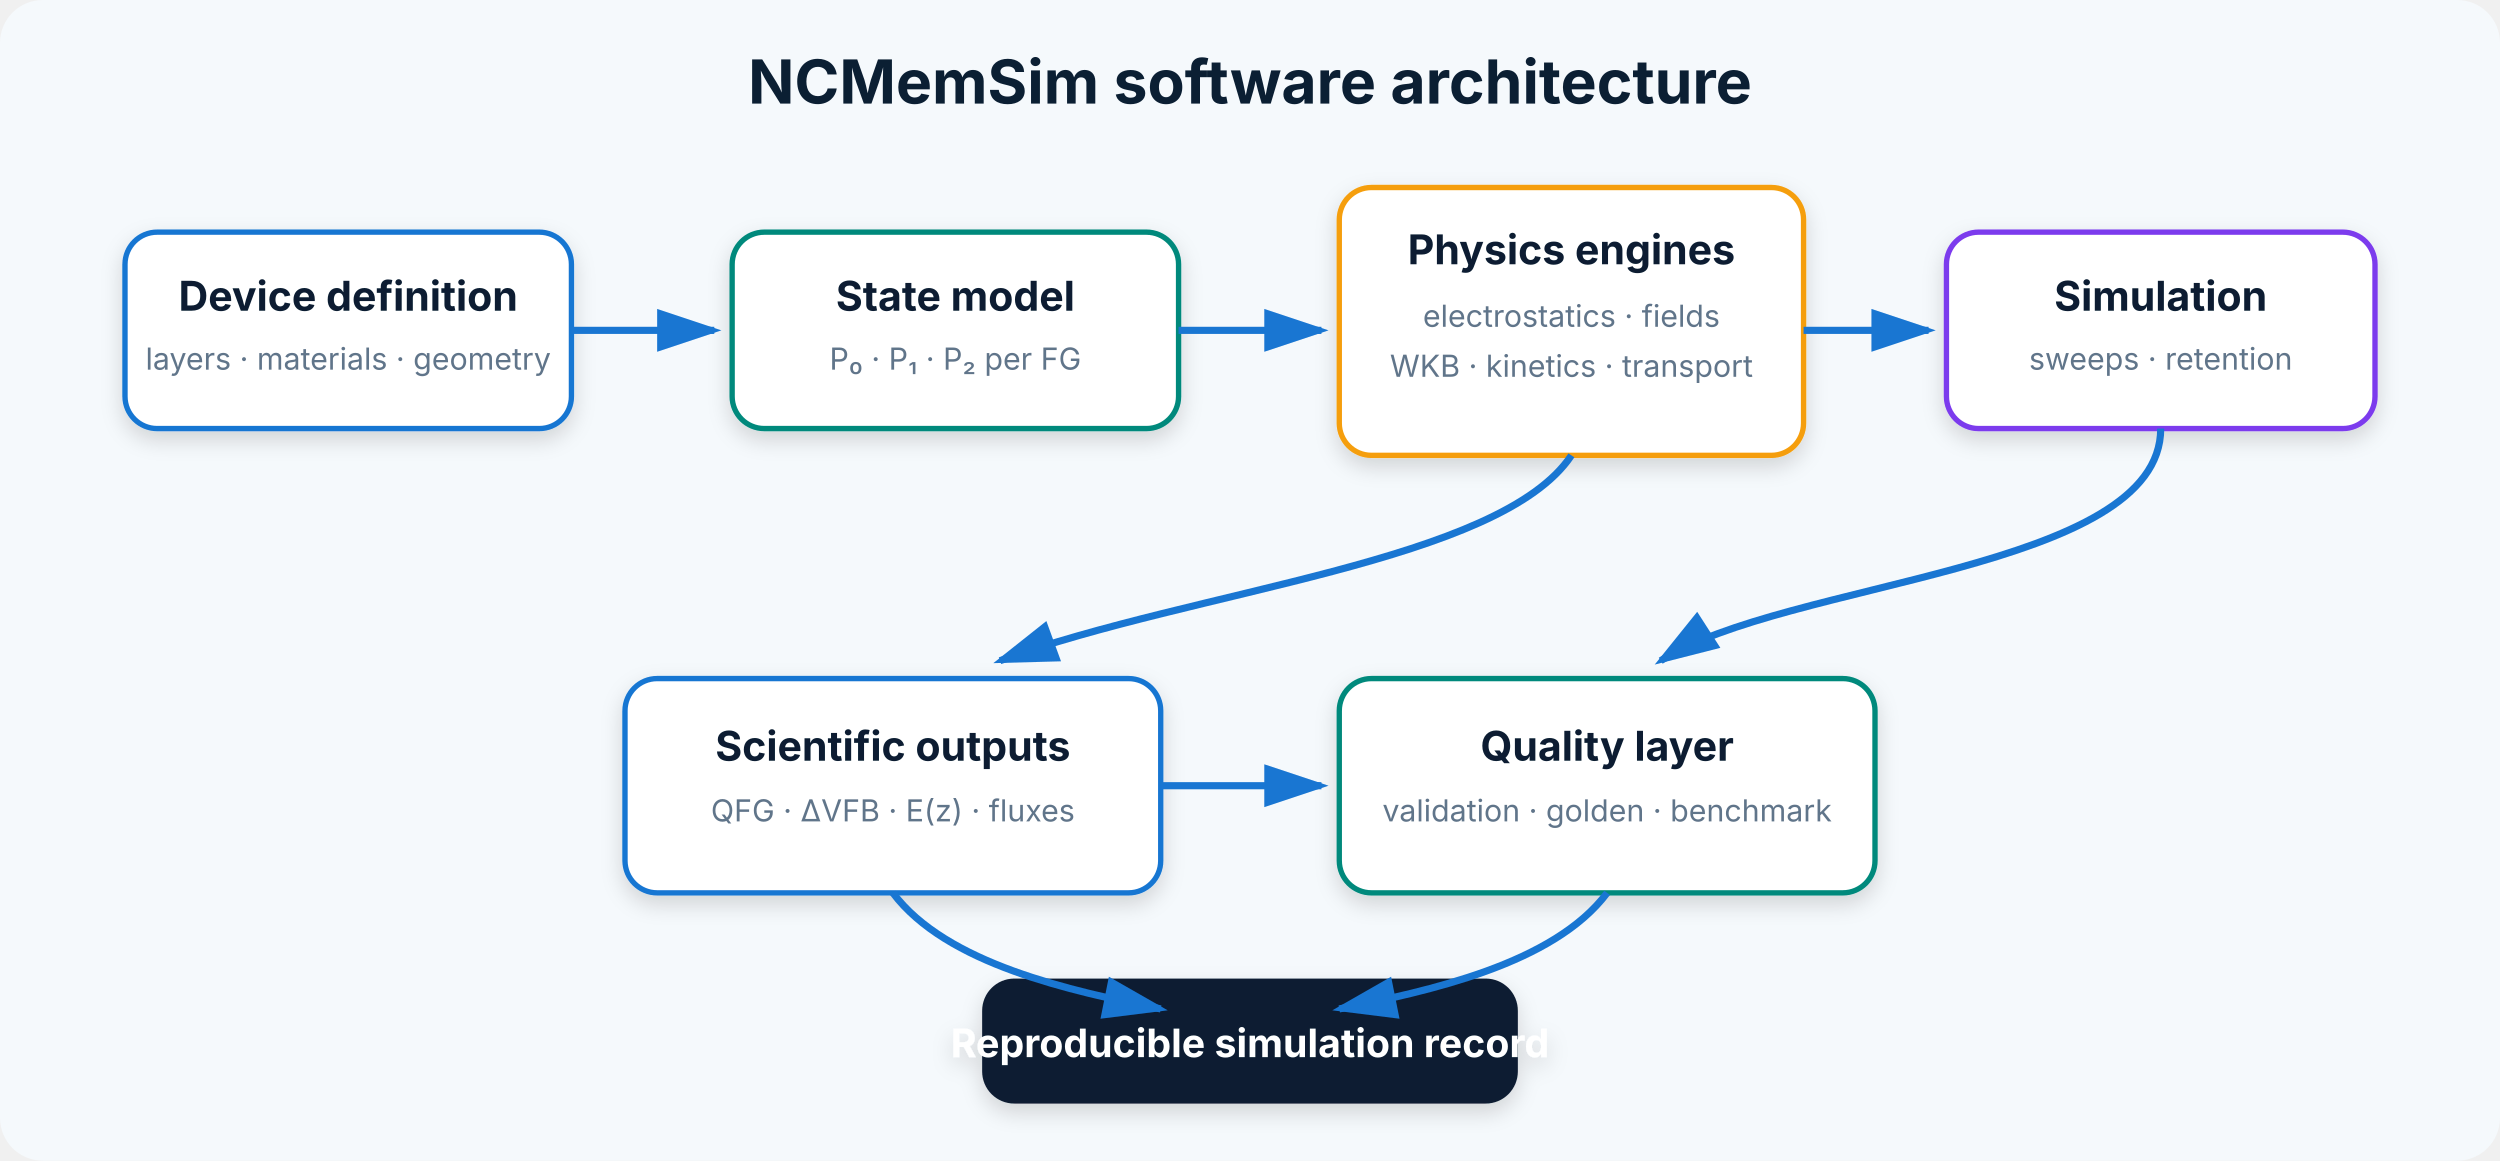
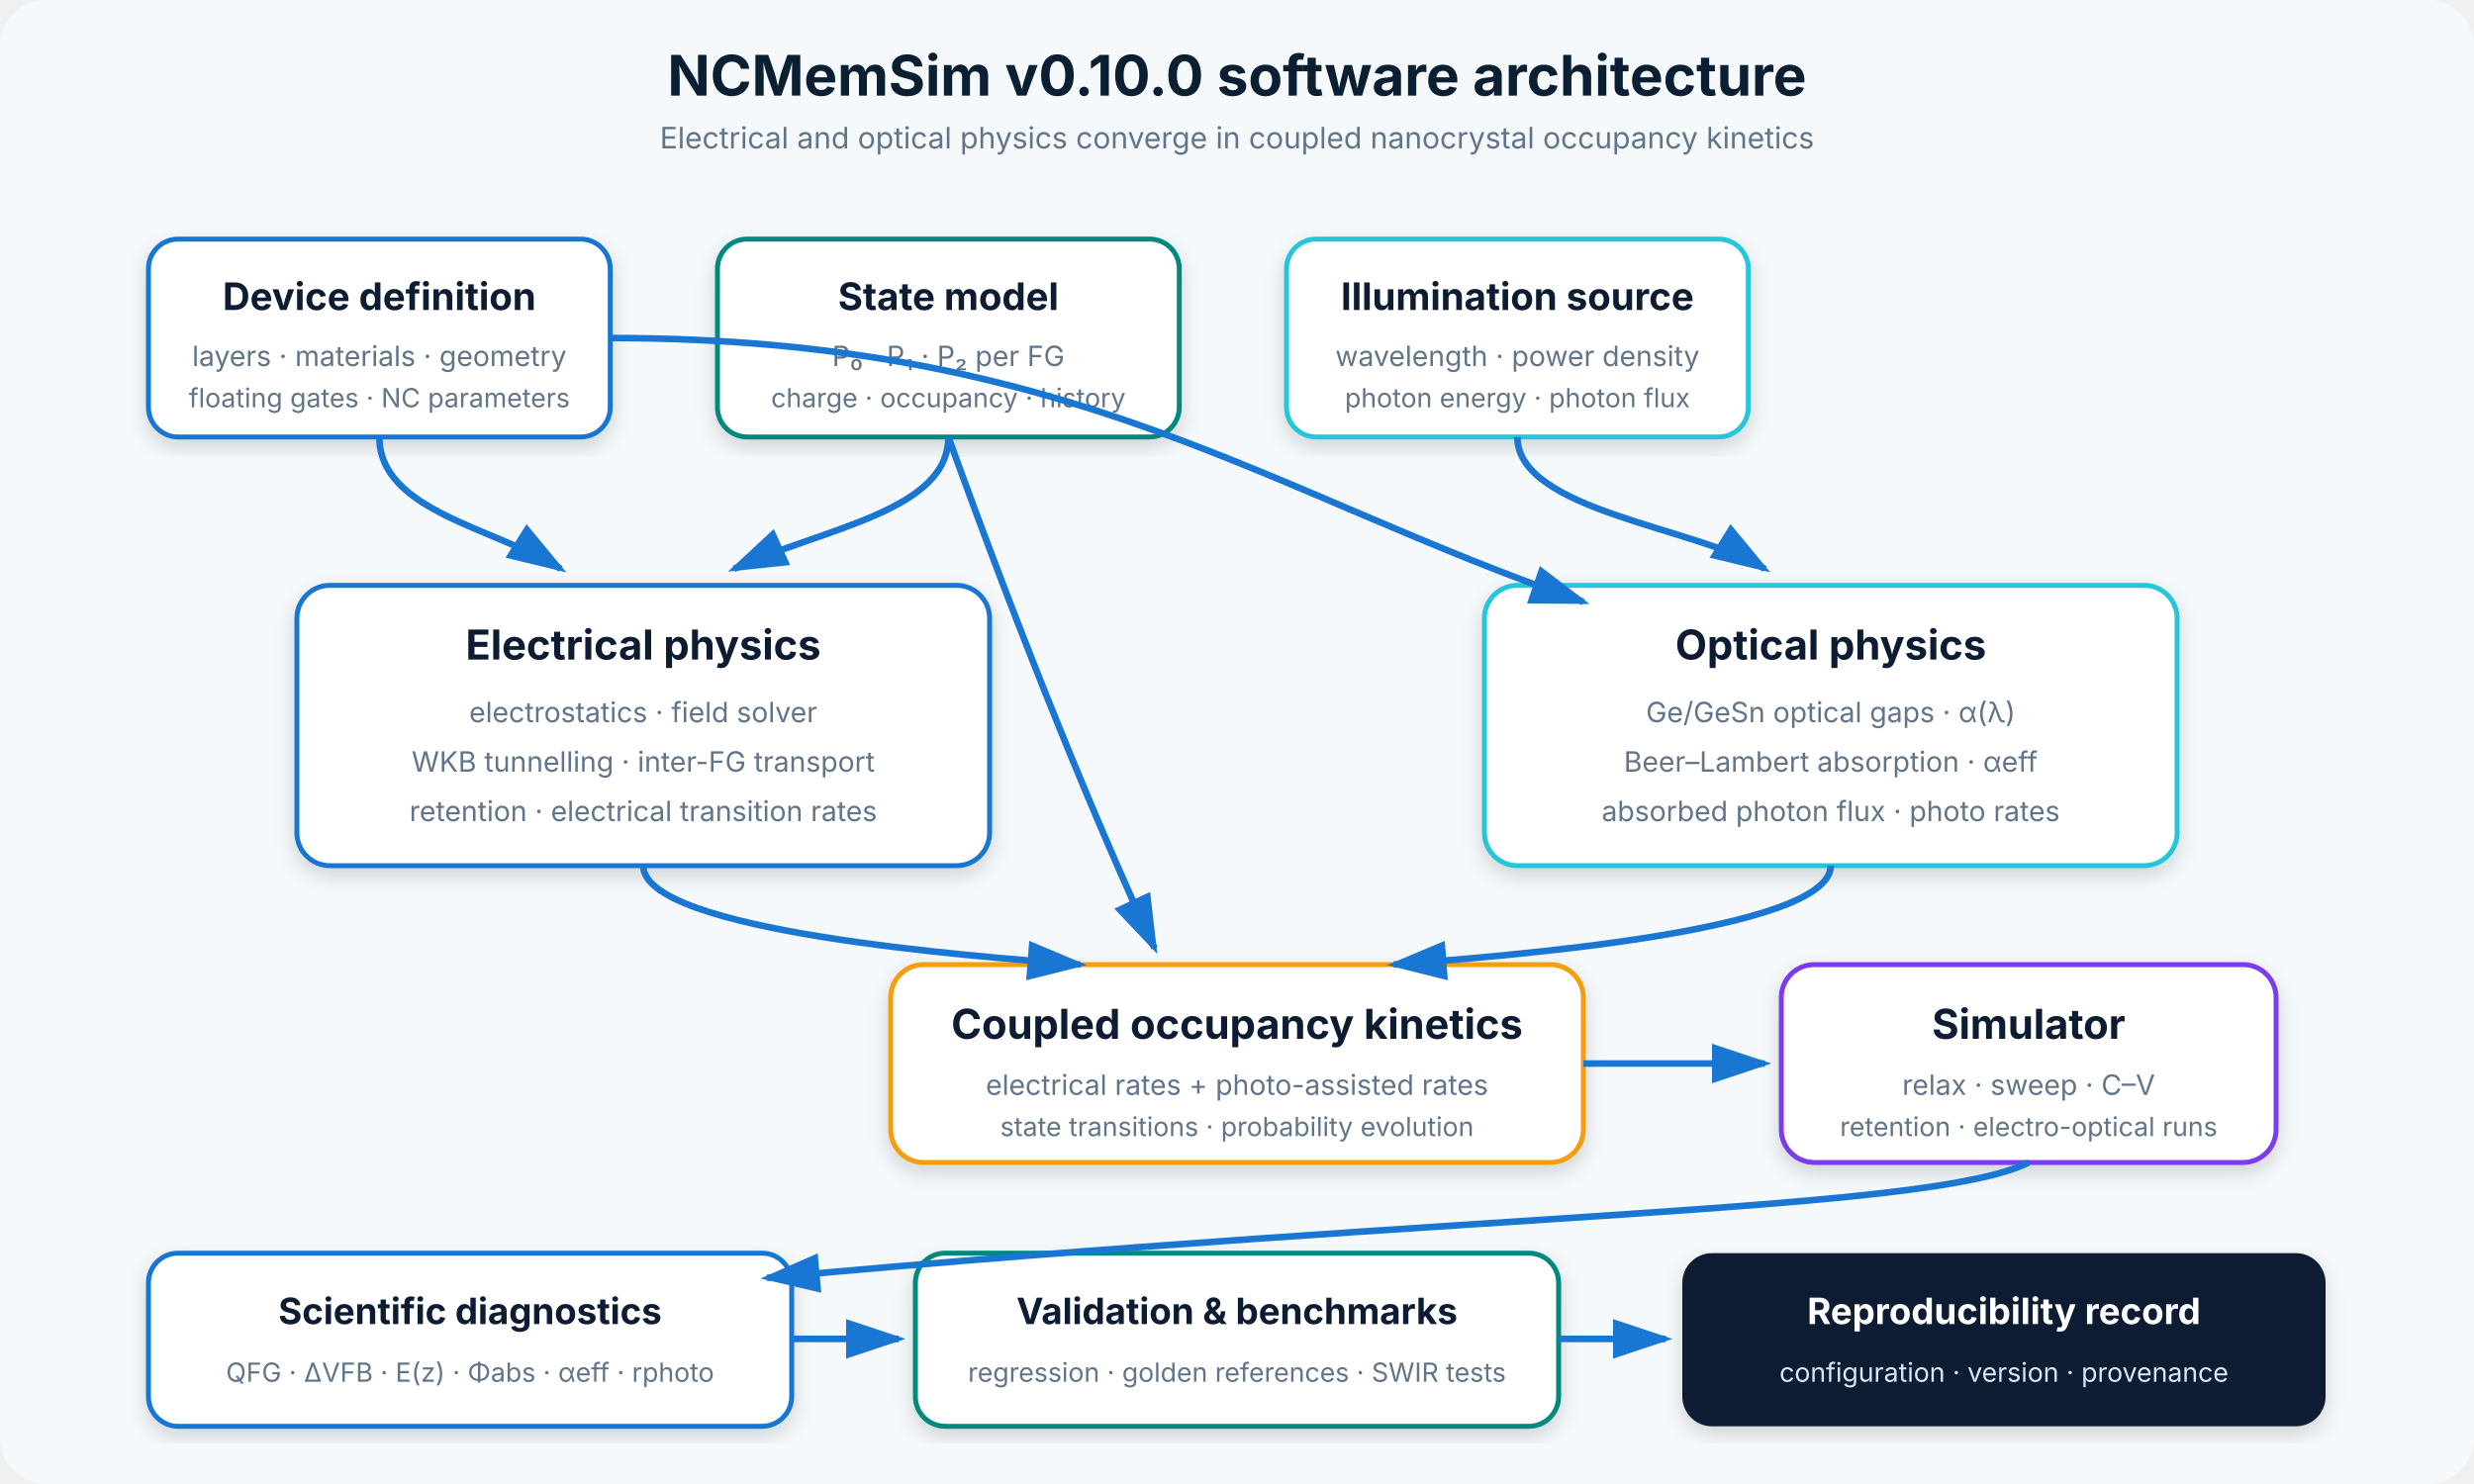
- <svg xmlns="http://www.w3.org/2000/svg" viewBox="0 0 1400 650" role="img" aria-labelledby="title desc">
+ <svg xmlns="http://www.w3.org/2000/svg" viewBox="0 0 1500 900" role="img" aria-labelledby="title desc">
  <defs>
    <marker id="arrow" markerWidth="10" markerHeight="10" refX="8" refY="3" orient="auto">
      <path d="M0,0 L0,6 L9,3 z" fill="#1976D2" />
    </marker>
-     <filter id="s">
+     <filter id="shadow">
      <feDropShadow dx="0" dy="5" stdDeviation="6" flood-opacity=".15" />
    </filter>
  </defs>
-   <rect width="1400" height="650" rx="24" fill="#F5F9FC" />
-   <text x="700" y="58" text-anchor="middle" font-family="Inter,Arial" font-size="34" font-weight="750" fill="#0B1F33">NCMemSim software architecture</text>
-   <g font-family="Inter,Arial" text-anchor="middle" filter="url(#s)">
+   <rect width="1500" height="900" rx="28" fill="#F5F9FC" />
+   <text x="750" y="58" text-anchor="middle" font-family="Inter,Segoe UI,Arial,sans-serif" font-size="34" font-weight="750" fill="#0B1F33">
+     NCMemSim v0.10.0 software architecture
+   </text>
+   <text x="750" y="90" text-anchor="middle" font-family="Inter,Segoe UI,Arial,sans-serif" font-size="18" fill="#61758A">
+     Electrical and optical physics converge in coupled nanocrystal occupancy kinetics
+   </text>
+   <g font-family="Inter,Segoe UI,Arial,sans-serif" text-anchor="middle" filter="url(#shadow)">
    <g>
-       <rect x="70" y="130" width="250" height="110" rx="18" fill="white" stroke="#1976D2" stroke-width="3" />
-       <text x="195" y="174" font-size="23" font-weight="700" fill="#0B1F33">Device definition</text>
-       <text x="195" y="207" font-size="17" fill="#61758A">layers · materials · geometry</text>
+       <rect x="90" y="145" width="280" height="120" rx="18" fill="white" stroke="#1976D2" stroke-width="3" />
+       <text x="230" y="188" font-size="23" font-weight="700" fill="#0B1F33">
+         Device definition
+       </text>
+       <text x="230" y="222" font-size="17" fill="#61758A">
+         layers · materials · geometry
+       </text>
+       <text x="230" y="247" font-size="16" fill="#61758A">
+         floating gates · NC parameters
+       </text>
    </g>
    <g>
-       <rect x="410" y="130" width="250" height="110" rx="18" fill="white" stroke="#00897B" stroke-width="3" />
-       <text x="535" y="174" font-size="23" font-weight="700" fill="#0B1F33">State model</text>
-       <text x="535" y="207" font-size="17" fill="#61758A">P₀ · P₁ · P₂ per FG</text>
+       <rect x="435" y="145" width="280" height="120" rx="18" fill="white" stroke="#00897B" stroke-width="3" />
+       <text x="575" y="188" font-size="23" font-weight="700" fill="#0B1F33">
+         State model
+       </text>
+       <text x="575" y="222" font-size="17" fill="#61758A">
+         P₀ · P₁ · P₂ per FG
+       </text>
+       <text x="575" y="247" font-size="16" fill="#61758A">
+         charge · occupancy · history
+       </text>
    </g>
    <g>
-       <rect x="750" y="105" width="260" height="150" rx="18" fill="white" stroke="#F59E0B" stroke-width="3" />
-       <text x="880" y="148" font-size="23" font-weight="700" fill="#0B1F33">Physics engines</text>
-       <text x="880" y="183" font-size="17" fill="#61758A">electrostatics · fields</text>
-       <text x="880" y="211" font-size="17" fill="#61758A">WKB · kinetics · transport</text>
+       <rect x="780" y="145" width="280" height="120" rx="18" fill="white" stroke="#26C6DA" stroke-width="3" />
+       <text x="920" y="188" font-size="23" font-weight="700" fill="#0B1F33">
+         Illumination source
+       </text>
+       <text x="920" y="222" font-size="17" fill="#61758A">
+         wavelength · power density
+       </text>
+       <text x="920" y="247" font-size="16" fill="#61758A">
+         photon energy · photon flux
+       </text>
+     </g>
+   </g>
+   <g font-family="Inter,Segoe UI,Arial,sans-serif" text-anchor="middle" filter="url(#shadow)">
+     <g>
+       <rect x="180" y="355" width="420" height="170" rx="20" fill="white" stroke="#1976D2" stroke-width="3" />
+       <text x="390" y="400" font-size="25" font-weight="700" fill="#0B1F33">
+         Electrical physics
+       </text>
+       <text x="390" y="438" font-size="17" fill="#61758A">
+         electrostatics · field solver
+       </text>
+       <text x="390" y="468" font-size="17" fill="#61758A">
+         WKB tunnelling · inter-FG transport
+       </text>
+       <text x="390" y="498" font-size="17" fill="#61758A">
+         retention · electrical transition rates
+       </text>
    </g>
    <g>
-       <rect x="1090" y="130" width="240" height="110" rx="18" fill="white" stroke="#7C3AED" stroke-width="3" />
-       <text x="1210" y="174" font-size="23" font-weight="700" fill="#0B1F33">Simulation</text>
-       <text x="1210" y="207" font-size="17" fill="#61758A">sweeps · retention</text>
+       <rect x="900" y="355" width="420" height="170" rx="20" fill="white" stroke="#26C6DA" stroke-width="3" />
+       <text x="1110" y="400" font-size="25" font-weight="700" fill="#0B1F33">
+         Optical physics
+       </text>
+       <text x="1110" y="438" font-size="17" fill="#61758A">
+         Ge/GeSn optical gaps · α(λ)
+       </text>
+       <text x="1110" y="468" font-size="17" fill="#61758A">
+         Beer–Lambert absorption · αeff
+       </text>
+       <text x="1110" y="498" font-size="17" fill="#61758A">
+         absorbed photon flux · photo rates
+       </text>
    </g>
    <g>
-       <rect x="350" y="380" width="300" height="120" rx="18" fill="white" stroke="#1976D2" stroke-width="3" />
-       <text x="500" y="426" font-size="23" font-weight="700" fill="#0B1F33">Scientific outputs</text>
-       <text x="500" y="460" font-size="17" fill="#61758A">QFG · ΔVFB · E(z) · fluxes</text>
+       <rect x="540" y="585" width="420" height="120" rx="20" fill="white" stroke="#F59E0B" stroke-width="3" />
+       <text x="750" y="630" font-size="25" font-weight="700" fill="#0B1F33">
+         Coupled occupancy kinetics
+       </text>
+       <text x="750" y="664" font-size="17" fill="#61758A">
+         electrical rates + photo-assisted rates
+       </text>
+       <text x="750" y="689" font-size="16" fill="#61758A">
+         state transitions · probability evolution
+       </text>
    </g>
    <g>
-       <rect x="750" y="380" width="300" height="120" rx="18" fill="white" stroke="#00897B" stroke-width="3" />
-       <text x="900" y="426" font-size="23" font-weight="700" fill="#0B1F33">Quality layer</text>
-       <text x="900" y="460" font-size="17" fill="#61758A">validation · golden · benchmark</text>
+       <rect x="1080" y="585" width="300" height="120" rx="20" fill="white" stroke="#7C3AED" stroke-width="3" />
+       <text x="1230" y="630" font-size="25" font-weight="700" fill="#0B1F33">
+         Simulator
+       </text>
+       <text x="1230" y="664" font-size="17" fill="#61758A">
+         relax · sweep · C–V
+       </text>
+       <text x="1230" y="689" font-size="16" fill="#61758A">
+         retention · electro-optical runs
+       </text>
+     </g>
+   </g>
+   <g font-family="Inter,Segoe UI,Arial,sans-serif" text-anchor="middle" filter="url(#shadow)">
+     <g>
+       <rect x="90" y="760" width="390" height="105" rx="18" fill="white" stroke="#1976D2" stroke-width="3" />
+       <text x="285" y="803" font-size="22" font-weight="700" fill="#0B1F33">
+         Scientific diagnostics
+       </text>
+       <text x="285" y="838" font-size="16" fill="#61758A">
+         QFG · ΔVFB · E(z) · Φabs · αeff · rphoto
+       </text>
    </g>
    <g>
-       <rect x="550" y="548" width="300" height="70" rx="18" fill="#0B1F33" />
-       <text x="700" y="592" font-size="22" font-weight="700" fill="white">Reproducible simulation record</text>
+       <rect x="555" y="760" width="390" height="105" rx="18" fill="white" stroke="#00897B" stroke-width="3" />
+       <text x="750" y="803" font-size="22" font-weight="700" fill="#0B1F33">
+         Validation &amp; benchmarks
+       </text>
+       <text x="750" y="838" font-size="16" fill="#61758A">
+         regression · golden references · SWIR tests
+       </text>
+     </g>
+     <g>
+       <rect x="1020" y="760" width="390" height="105" rx="18" fill="#0B1F33" />
+       <text x="1215" y="803" font-size="22" font-weight="700" fill="white">
+         Reproducibility record
+       </text>
+       <text x="1215" y="838" font-size="16" fill="#D7E8F5">
+         configuration · version · provenance
+       </text>
    </g>
  </g>
  <g fill="none" stroke="#1976D2" stroke-width="4" marker-end="url(#arrow)">
-     <path d="M320 185 H400" />
-     <path d="M660 185 H740" />
-     <path d="M1010 185 H1080" />
-     <path d="M1210 240 C1210 320 1000 325 930 370" />
-     <path d="M880 255 C840 315 670 330 560 370" />
-     <path d="M650 440 H740" />
-     <path d="M500 500 C530 540 600 555 650 565" />
-     <path d="M900 500 C870 540 800 555 750 565" />
+     <path d="M230 265 C230 310 300 320 340 345" />
+     <path d="M575 265 C575 310 500 320 445 345" />
+     <path d="M920 265 C920 310 1030 320 1070 345" />
+     <path d="M370 205 C650 205 770 300 960 365" />
+     <path d="M390 525 C390 565 590 580 655 585" />
+     <path d="M1110 525 C1110 565 910 580 845 585" />
+     <path d="M575 265 C620 390 665 500 700 575" />
+     <path d="M960 645 H1070" />
+     <path d="M1230 705 C1170 735 900 735 465 775" />
+     <path d="M480 812 H545" />
+     <path d="M945 812 H1010" />
  </g>
</svg>
